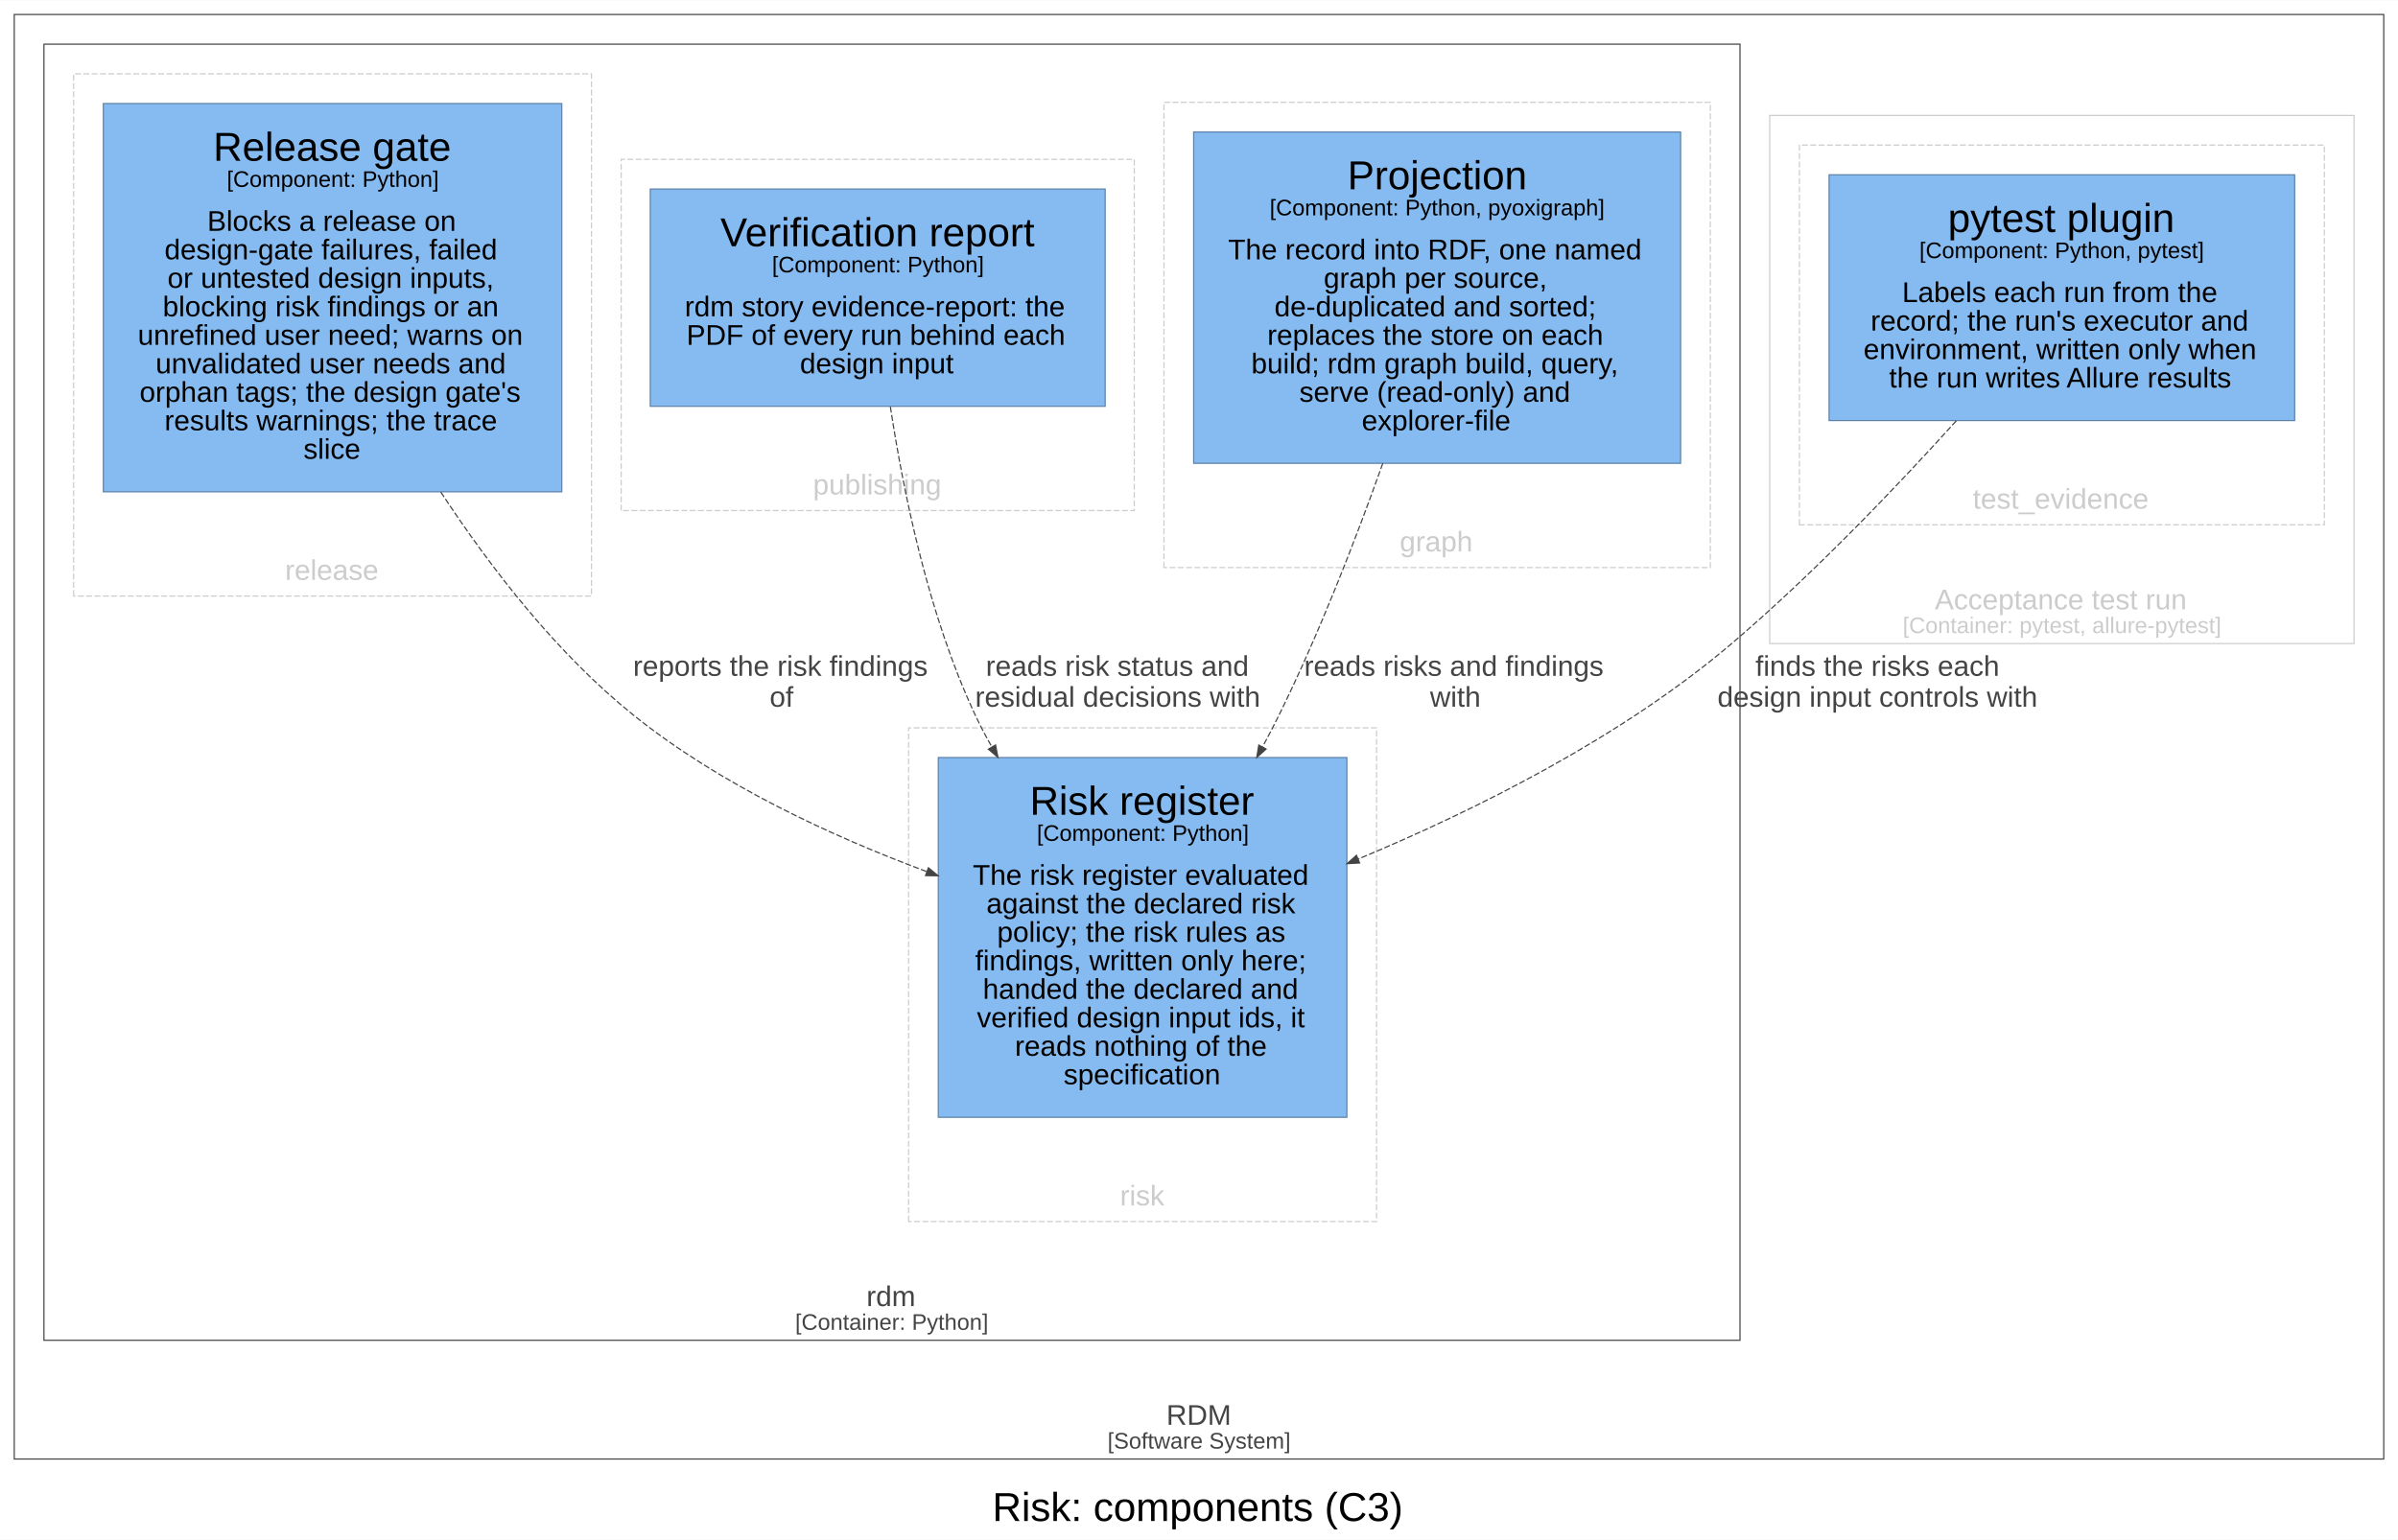
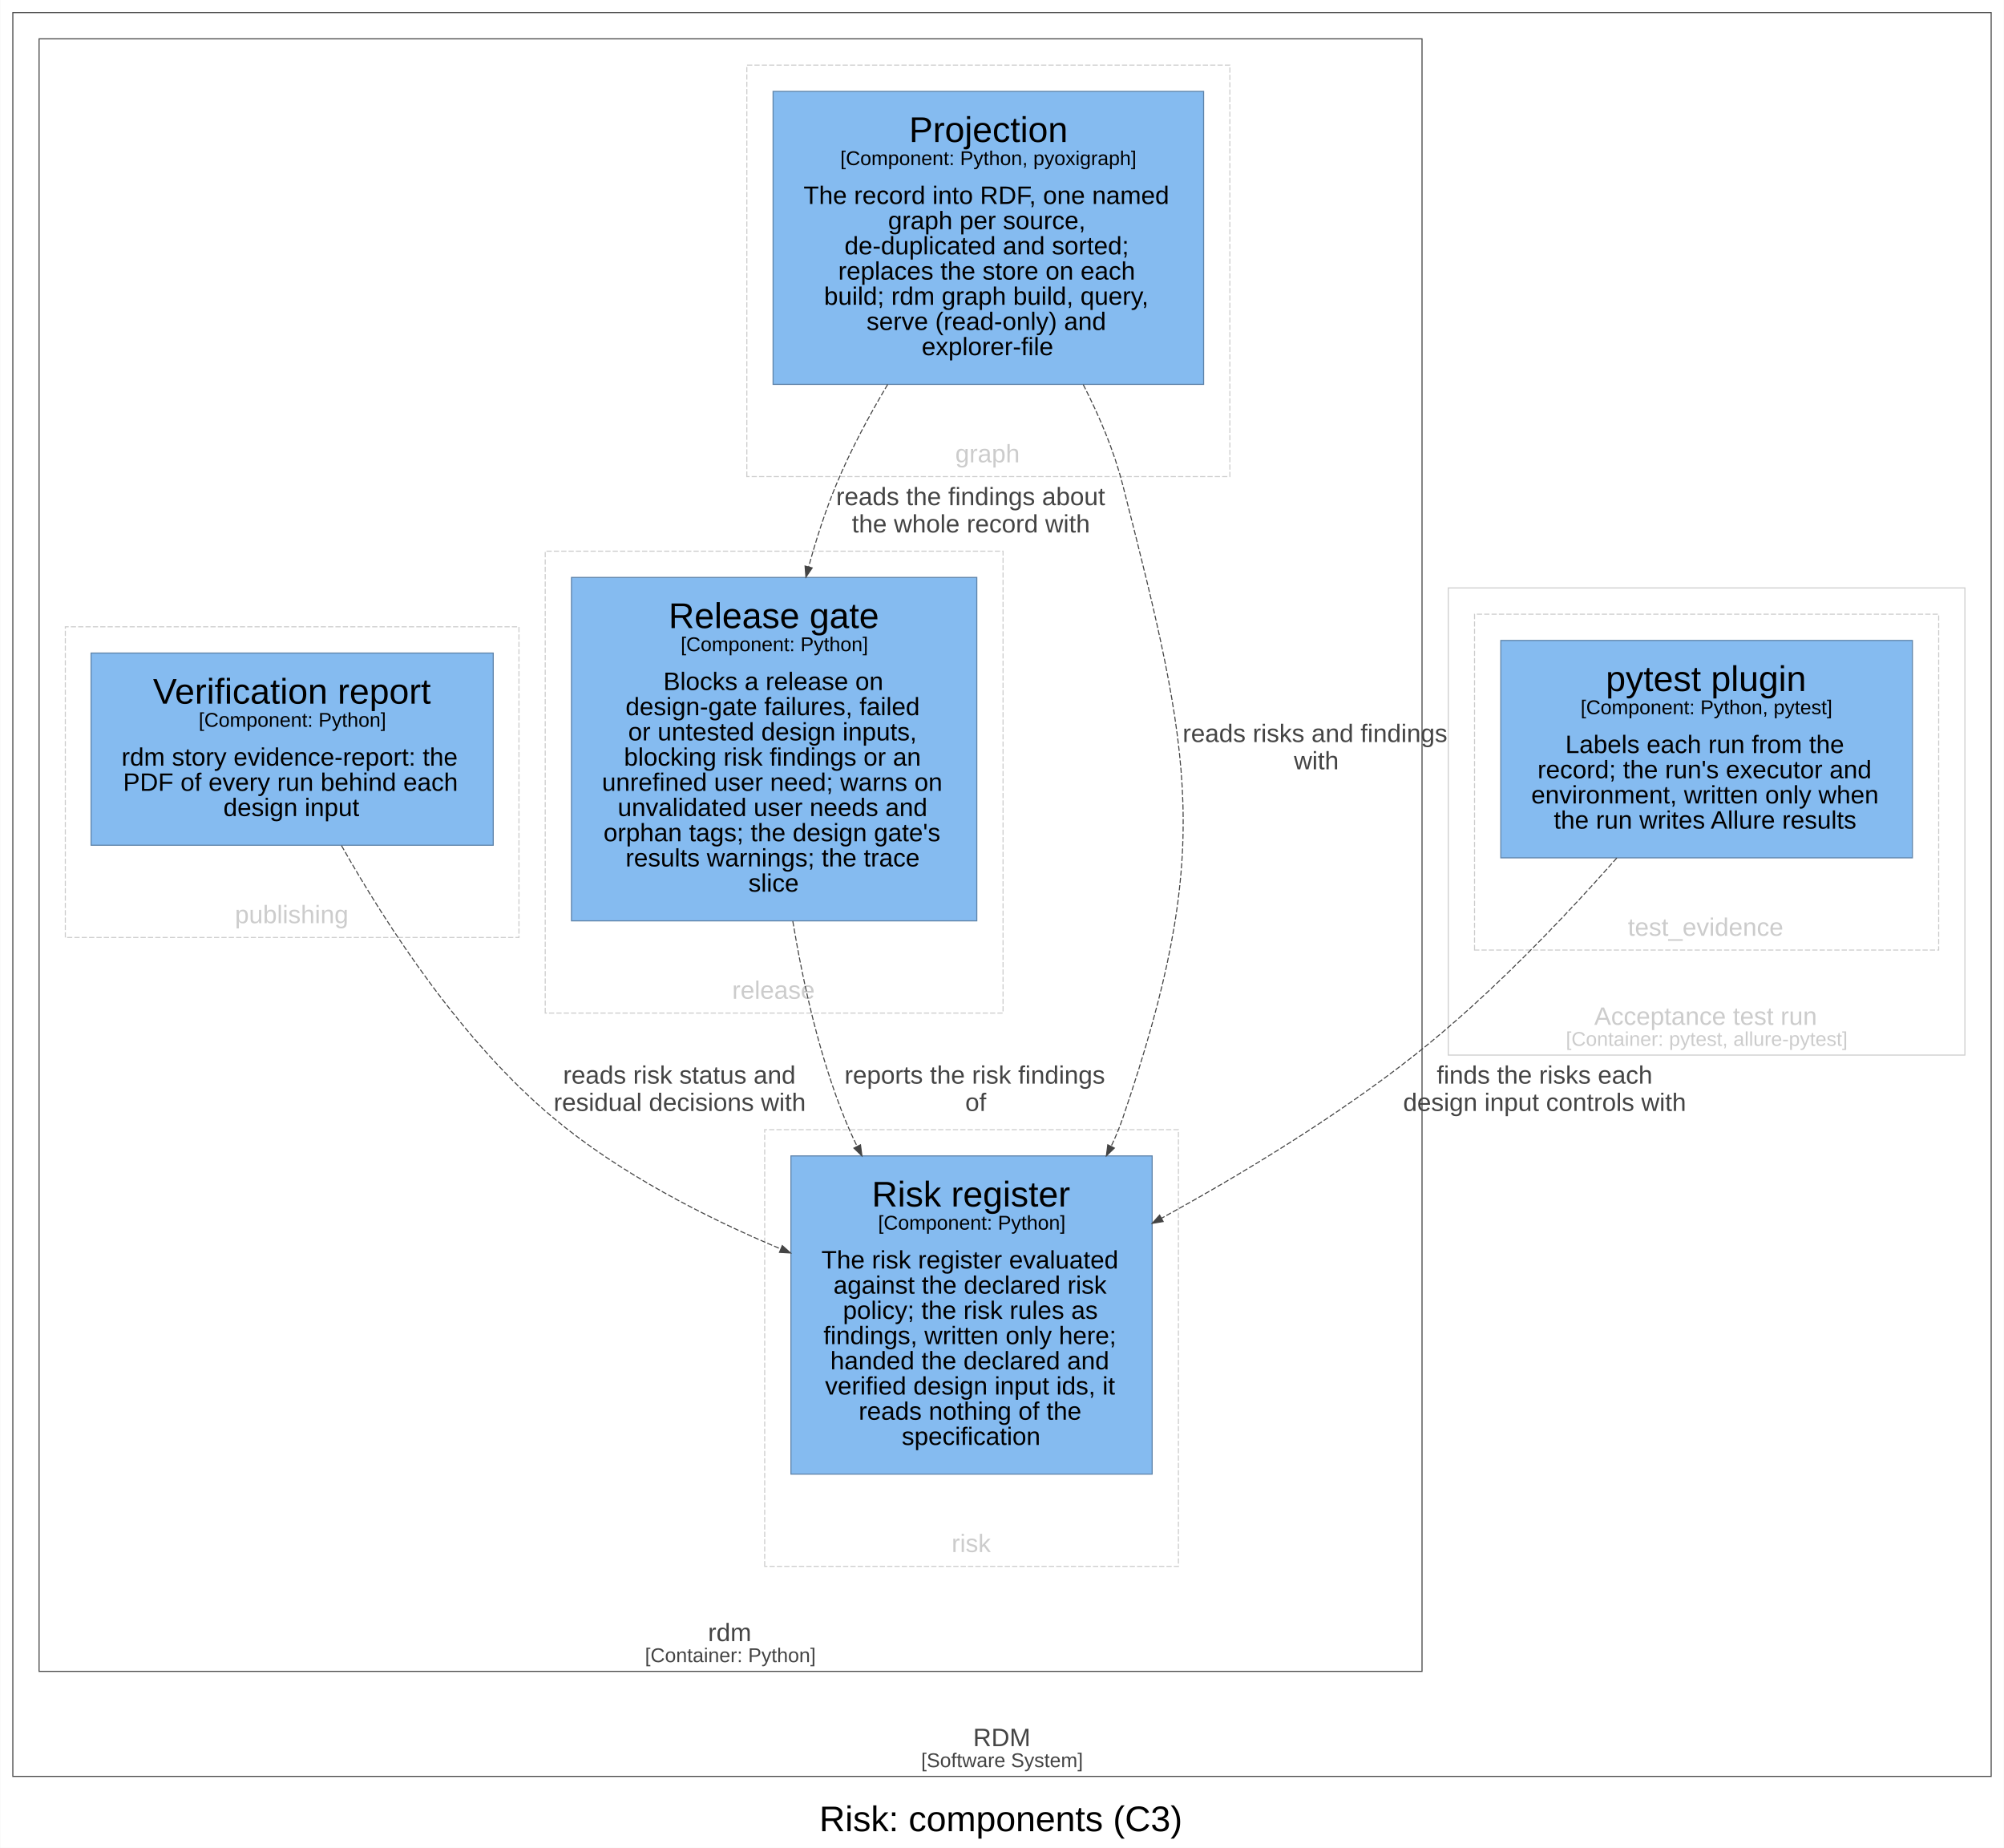
- <svg xmlns="http://www.w3.org/2000/svg" width="2019pt" height="1297pt" viewBox="0.00 0.00 2019.00 1296.60">
-   <g id="graph0" class="graph" transform="scale(1 1) rotate(0) translate(4 1292.6)">
-     <polygon fill="white" stroke="transparent" points="-4,4 -4,-1292.6 2015,-1292.6 2015,4 -4,4" />
-     <text text-anchor="start" x="831.5" y="-11.8" font-family="Arial" font-size="34.00">Risk: components (C3)</text>
+ <svg xmlns="http://www.w3.org/2000/svg" width="1908pt" height="1759pt" viewBox="0.00 0.00 1908.00 1759.40">
+   <g id="graph0" class="graph" transform="scale(1 1) rotate(0) translate(4 1755.4)">
+     <polygon fill="white" stroke="transparent" points="-4,4 -4,-1755.4 1904,-1755.4 1904,4 -4,4" />
+     <text text-anchor="start" x="776" y="-11.8" font-family="Arial" font-size="34.00">Risk: components (C3)</text>
    <g id="clust1" class="cluster">
-       <polygon fill="none" stroke="#444444" points="8,-64 8,-1280.6 2003,-1280.6 2003,-64 8,-64" />
-       <text text-anchor="start" x="978" y="-92.8" font-family="Arial" font-size="24.00" fill="#444444">RDM</text>
-       <text text-anchor="start" x="928.5" y="-72.8" font-family="Arial" font-size="19.00" fill="#444444">[Software System]</text>
+       <polygon fill="none" stroke="#444444" points="8,-64 8,-1743.4 1892,-1743.4 1892,-64 8,-64" />
+       <text text-anchor="start" x="922.5" y="-92.8" font-family="Arial" font-size="24.00" fill="#444444">RDM</text>
+       <text text-anchor="start" x="873" y="-72.8" font-family="Arial" font-size="19.00" fill="#444444">[Software System]</text>
    </g>
    <g id="clust2" class="cluster">
-       <polygon fill="none" stroke="#cccccc" points="1486,-750.8 1486,-1195.6 1978,-1195.6 1978,-750.8 1486,-750.8" />
-       <text text-anchor="start" x="1625" y="-779.6" font-family="Arial" font-size="24.00" fill="#cccccc">Acceptance test run</text>
-       <text text-anchor="start" x="1598" y="-759.6" font-family="Arial" font-size="19.00" fill="#cccccc">[Container: pytest, allure-pytest]</text>
+       <polygon fill="none" stroke="#cccccc" points="1375,-750.8 1375,-1195.6 1867,-1195.6 1867,-750.8 1375,-750.8" />
+       <text text-anchor="start" x="1514" y="-779.6" font-family="Arial" font-size="24.00" fill="#cccccc">Acceptance test run</text>
+       <text text-anchor="start" x="1487" y="-759.6" font-family="Arial" font-size="19.00" fill="#cccccc">[Container: pytest, allure-pytest]</text>
    </g>
    <g id="clust3" class="cluster">
-       <polygon fill="none" stroke="#cccccc" stroke-dasharray="5,2" points="1511,-850.8 1511,-1170.6 1953,-1170.6 1953,-850.8 1511,-850.8" />
-       <text text-anchor="start" x="1657" y="-864.4" font-family="Arial" font-size="24.00" fill="#cccccc">test_evidence</text>
+       <polygon fill="none" stroke="#cccccc" stroke-dasharray="5,2" points="1400,-850.8 1400,-1170.6 1842,-1170.6 1842,-850.8 1400,-850.8" />
+       <text text-anchor="start" x="1546" y="-864.4" font-family="Arial" font-size="24.00" fill="#cccccc">test_evidence</text>
    </g>
    <g id="clust4" class="cluster">
-       <polygon fill="none" stroke="#444444" points="33,-164 33,-1255.6 1461,-1255.6 1461,-164 33,-164" />
-       <text text-anchor="start" x="725.5" y="-192.8" font-family="Arial" font-size="24.00" fill="#444444">rdm</text>
-       <text text-anchor="start" x="665.5" y="-172.8" font-family="Arial" font-size="19.00" fill="#444444">[Container: Python]</text>
+       <polygon fill="none" stroke="#444444" points="33,-164 33,-1718.4 1350,-1718.4 1350,-164 33,-164" />
+       <text text-anchor="start" x="670" y="-192.8" font-family="Arial" font-size="24.00" fill="#444444">rdm</text>
+       <text text-anchor="start" x="610" y="-172.8" font-family="Arial" font-size="19.00" fill="#444444">[Container: Python]</text>
    </g>
    <g id="clust5" class="cluster">
-       <polygon fill="none" stroke="#cccccc" stroke-dasharray="5,2" points="976,-814.8 976,-1206.6 1436,-1206.6 1436,-814.8 976,-814.8" />
-       <text text-anchor="start" x="1174.5" y="-828.4" font-family="Arial" font-size="24.00" fill="#cccccc">graph</text>
+       <polygon fill="none" stroke="#cccccc" stroke-dasharray="5,2" points="707,-1301.6 707,-1693.4 1167,-1693.4 1167,-1301.6 707,-1301.6" />
+       <text text-anchor="start" x="905.5" y="-1315.2" font-family="Arial" font-size="24.00" fill="#cccccc">graph</text>
    </g>
    <g id="clust6" class="cluster">
-       <polygon fill="none" stroke="#cccccc" stroke-dasharray="5,2" points="519,-862.8 519,-1158.6 951,-1158.6 951,-862.8 519,-862.8" />
-       <text text-anchor="start" x="680.5" y="-876.4" font-family="Arial" font-size="24.00" fill="#cccccc">publishing</text>
+       <polygon fill="none" stroke="#cccccc" stroke-dasharray="5,2" points="58,-862.8 58,-1158.6 490,-1158.6 490,-862.8 58,-862.8" />
+       <text text-anchor="start" x="219.5" y="-876.4" font-family="Arial" font-size="24.00" fill="#cccccc">publishing</text>
    </g>
    <g id="clust7" class="cluster">
-       <polygon fill="none" stroke="#cccccc" stroke-dasharray="5,2" points="58,-790.8 58,-1230.6 494,-1230.6 494,-790.8 58,-790.8" />
-       <text text-anchor="start" x="236" y="-804.4" font-family="Arial" font-size="24.00" fill="#cccccc">release</text>
+       <polygon fill="none" stroke="#cccccc" stroke-dasharray="5,2" points="515,-790.8 515,-1230.6 951,-1230.6 951,-790.8 515,-790.8" />
+       <text text-anchor="start" x="693" y="-804.4" font-family="Arial" font-size="24.00" fill="#cccccc">release</text>
    </g>
    <g id="clust8" class="cluster">
-       <polygon fill="none" stroke="#cccccc" stroke-dasharray="5,2" points="761,-264 761,-679.8 1155,-679.8 1155,-264 761,-264" />
-       <text text-anchor="start" x="939" y="-277.6" font-family="Arial" font-size="24.00" fill="#cccccc">risk</text>
+       <polygon fill="none" stroke="#cccccc" stroke-dasharray="5,2" points="724,-264 724,-679.8 1118,-679.8 1118,-264 724,-264" />
+       <text text-anchor="start" x="902" y="-277.6" font-family="Arial" font-size="24.00" fill="#cccccc">risk</text>
    </g>
    <g id="46" class="node">
-       <polygon fill="#85bbf0" stroke="#5d82a8" points="1928,-1145.6 1536,-1145.6 1536,-938.6 1928,-938.6 1928,-1145.6" />
-       <text text-anchor="start" x="1636" y="-1097.4" font-family="Arial" font-size="34.00" fill="#000000">pytest plugin</text>
-       <text text-anchor="start" x="1612" y="-1075.4" font-family="Arial" font-size="19.00" fill="#000000">[Component: Python, pytest]</text>
-       <text text-anchor="start" x="1597.5" y="-1038.4" font-family="Arial" font-size="24.00" fill="#000000">Labels each run from the</text>
-       <text text-anchor="start" x="1571" y="-1014.4" font-family="Arial" font-size="24.00" fill="#000000">record; the run's executor and</text>
-       <text text-anchor="start" x="1565" y="-990.4" font-family="Arial" font-size="24.00" fill="#000000">environment, written only when</text>
-       <text text-anchor="start" x="1586.5" y="-966.4" font-family="Arial" font-size="24.00" fill="#000000">the run writes Allure results</text>
+       <polygon fill="#85bbf0" stroke="#5d82a8" points="1817,-1145.6 1425,-1145.6 1425,-938.6 1817,-938.6 1817,-1145.6" />
+       <text text-anchor="start" x="1525" y="-1097.4" font-family="Arial" font-size="34.00" fill="#000000">pytest plugin</text>
+       <text text-anchor="start" x="1501" y="-1075.4" font-family="Arial" font-size="19.00" fill="#000000">[Component: Python, pytest]</text>
+       <text text-anchor="start" x="1486.5" y="-1038.4" font-family="Arial" font-size="24.00" fill="#000000">Labels each run from the</text>
+       <text text-anchor="start" x="1460" y="-1014.4" font-family="Arial" font-size="24.00" fill="#000000">record; the run's executor and</text>
+       <text text-anchor="start" x="1454" y="-990.4" font-family="Arial" font-size="24.00" fill="#000000">environment, written only when</text>
+       <text text-anchor="start" x="1475.5" y="-966.4" font-family="Arial" font-size="24.00" fill="#000000">the run writes Allure results</text>
    </g>
    <g id="26" class="node">
-       <polygon fill="#85bbf0" stroke="#5d82a8" points="1130,-654.8 786,-654.8 786,-351.8 1130,-351.8 1130,-654.8" />
-       <text text-anchor="start" x="863" y="-606.6" font-family="Arial" font-size="34.00" fill="#000000">Risk register</text>
-       <text text-anchor="start" x="869" y="-584.6" font-family="Arial" font-size="19.00" fill="#000000">[Component: Python]</text>
-       <text text-anchor="start" x="815" y="-547.6" font-family="Arial" font-size="24.00" fill="#000000">The risk register evaluated</text>
-       <text text-anchor="start" x="826.5" y="-523.6" font-family="Arial" font-size="24.00" fill="#000000">against the declared risk</text>
-       <text text-anchor="start" x="835.5" y="-499.6" font-family="Arial" font-size="24.00" fill="#000000">policy; the risk rules as</text>
-       <text text-anchor="start" x="817" y="-475.6" font-family="Arial" font-size="24.00" fill="#000000">findings, written only here;</text>
-       <text text-anchor="start" x="823.5" y="-451.6" font-family="Arial" font-size="24.00" fill="#000000">handed the declared and</text>
-       <text text-anchor="start" x="818.5" y="-427.6" font-family="Arial" font-size="24.00" fill="#000000">verified design input ids, it</text>
-       <text text-anchor="start" x="850.5" y="-403.6" font-family="Arial" font-size="24.00" fill="#000000">reads nothing of the</text>
-       <text text-anchor="start" x="891.5" y="-379.6" font-family="Arial" font-size="24.00" fill="#000000">specification</text>
+       <polygon fill="#85bbf0" stroke="#5d82a8" points="1093,-654.8 749,-654.8 749,-351.8 1093,-351.8 1093,-654.8" />
+       <text text-anchor="start" x="826" y="-606.6" font-family="Arial" font-size="34.00" fill="#000000">Risk register</text>
+       <text text-anchor="start" x="832" y="-584.6" font-family="Arial" font-size="19.00" fill="#000000">[Component: Python]</text>
+       <text text-anchor="start" x="778" y="-547.6" font-family="Arial" font-size="24.00" fill="#000000">The risk register evaluated</text>
+       <text text-anchor="start" x="789.5" y="-523.6" font-family="Arial" font-size="24.00" fill="#000000">against the declared risk</text>
+       <text text-anchor="start" x="798.5" y="-499.6" font-family="Arial" font-size="24.00" fill="#000000">policy; the risk rules as</text>
+       <text text-anchor="start" x="780" y="-475.6" font-family="Arial" font-size="24.00" fill="#000000">findings, written only here;</text>
+       <text text-anchor="start" x="786.5" y="-451.6" font-family="Arial" font-size="24.00" fill="#000000">handed the declared and</text>
+       <text text-anchor="start" x="781.5" y="-427.6" font-family="Arial" font-size="24.00" fill="#000000">verified design input ids, it</text>
+       <text text-anchor="start" x="813.5" y="-403.6" font-family="Arial" font-size="24.00" fill="#000000">reads nothing of the</text>
+       <text text-anchor="start" x="854.5" y="-379.6" font-family="Arial" font-size="24.00" fill="#000000">specification</text>
    </g>
-     <g id="100" class="edge">
-       <path fill="none" stroke="#444444" stroke-dasharray="5,2" d="M1643.08,-938.36C1590.69,-880.43 1521.61,-808.37 1454,-750.8 1361.44,-671.98 1239.33,-610.89 1139.43,-569.25" />
-       <polygon fill="#444444" stroke="#444444" points="1140.72,-565.99 1130.14,-565.4 1138.05,-572.46 1140.72,-565.99" />
-       <text text-anchor="start" x="1474" y="-723.6" font-family="Arial" font-size="24.00" fill="#444444">finds the risks each</text>
-       <text text-anchor="start" x="1442" y="-697.6" font-family="Arial" font-size="24.00" fill="#444444">design input controls with</text>
+     <g id="101" class="edge">
+       <path fill="none" stroke="#444444" stroke-dasharray="5,2" d="M1535.51,-938.47C1483.44,-879.54 1413.54,-806.44 1343,-750.8 1268.83,-692.3 1179.36,-638.06 1101.92,-595.44" />
+       <polygon fill="#444444" stroke="#444444" points="1103.47,-592.3 1093.02,-590.56 1100.11,-598.44 1103.47,-592.3" />
+       <text text-anchor="start" x="1364" y="-723.6" font-family="Arial" font-size="24.00" fill="#444444">finds the risks each</text>
+       <text text-anchor="start" x="1332" y="-697.6" font-family="Arial" font-size="24.00" fill="#444444">design input controls with</text>
    </g>
    <g id="39" class="node">
-       <polygon fill="#85bbf0" stroke="#5d82a8" points="1411,-1181.6 1001,-1181.6 1001,-902.6 1411,-902.6 1411,-1181.6" />
-       <text text-anchor="start" x="1130.5" y="-1133.4" font-family="Arial" font-size="34.00" fill="#000000">Projection</text>
-       <text text-anchor="start" x="1065" y="-1111.4" font-family="Arial" font-size="19.00" fill="#000000">[Component: Python, pyoxigraph]</text>
-       <text text-anchor="start" x="1030" y="-1074.4" font-family="Arial" font-size="24.00" fill="#000000">The record into RDF, one named</text>
-       <text text-anchor="start" x="1110.5" y="-1050.4" font-family="Arial" font-size="24.00" fill="#000000">graph per source,</text>
-       <text text-anchor="start" x="1069" y="-1026.4" font-family="Arial" font-size="24.00" fill="#000000">de-duplicated and sorted;</text>
-       <text text-anchor="start" x="1063" y="-1002.4" font-family="Arial" font-size="24.00" fill="#000000">replaces the store on each</text>
-       <text text-anchor="start" x="1049.5" y="-978.4" font-family="Arial" font-size="24.00" fill="#000000">build; rdm graph build, query,</text>
-       <text text-anchor="start" x="1090" y="-954.4" font-family="Arial" font-size="24.00" fill="#000000">serve (read-only) and</text>
-       <text text-anchor="start" x="1142.5" y="-930.4" font-family="Arial" font-size="24.00" fill="#000000">explorer-file</text>
+       <polygon fill="#85bbf0" stroke="#5d82a8" points="1142,-1668.4 732,-1668.4 732,-1389.4 1142,-1389.4 1142,-1668.4" />
+       <text text-anchor="start" x="861.5" y="-1620.2" font-family="Arial" font-size="34.00" fill="#000000">Projection</text>
+       <text text-anchor="start" x="796" y="-1598.2" font-family="Arial" font-size="19.00" fill="#000000">[Component: Python, pyoxigraph]</text>
+       <text text-anchor="start" x="761" y="-1561.2" font-family="Arial" font-size="24.00" fill="#000000">The record into RDF, one named</text>
+       <text text-anchor="start" x="841.5" y="-1537.2" font-family="Arial" font-size="24.00" fill="#000000">graph per source,</text>
+       <text text-anchor="start" x="800" y="-1513.2" font-family="Arial" font-size="24.00" fill="#000000">de-duplicated and sorted;</text>
+       <text text-anchor="start" x="794" y="-1489.2" font-family="Arial" font-size="24.00" fill="#000000">replaces the store on each</text>
+       <text text-anchor="start" x="780.5" y="-1465.2" font-family="Arial" font-size="24.00" fill="#000000">build; rdm graph build, query,</text>
+       <text text-anchor="start" x="821" y="-1441.2" font-family="Arial" font-size="24.00" fill="#000000">serve (read-only) and</text>
+       <text text-anchor="start" x="873.5" y="-1417.2" font-family="Arial" font-size="24.00" fill="#000000">explorer-file</text>
+     </g>
+     <g id="21" class="node">
+       <polygon fill="#85bbf0" stroke="#5d82a8" points="926,-1205.6 540,-1205.6 540,-878.6 926,-878.6 926,-1205.6" />
+       <text text-anchor="start" x="632.5" y="-1157.4" font-family="Arial" font-size="34.00" fill="#000000">Release gate</text>
+       <text text-anchor="start" x="644" y="-1135.4" font-family="Arial" font-size="19.00" fill="#000000">[Component: Python]</text>
+       <text text-anchor="start" x="627.5" y="-1098.4" font-family="Arial" font-size="24.00" fill="#000000">Blocks a release on</text>
+       <text text-anchor="start" x="591.5" y="-1074.4" font-family="Arial" font-size="24.00" fill="#000000">design-gate failures, failed</text>
+       <text text-anchor="start" x="594" y="-1050.4" font-family="Arial" font-size="24.00" fill="#000000">or untested design inputs,</text>
+       <text text-anchor="start" x="590" y="-1026.4" font-family="Arial" font-size="24.00" fill="#000000">blocking risk findings or an</text>
+       <text text-anchor="start" x="569" y="-1002.4" font-family="Arial" font-size="24.00" fill="#000000">unrefined user need; warns on</text>
+       <text text-anchor="start" x="584" y="-978.4" font-family="Arial" font-size="24.00" fill="#000000">unvalidated user needs and</text>
+       <text text-anchor="start" x="570.5" y="-954.4" font-family="Arial" font-size="24.00" fill="#000000">orphan tags; the design gate's</text>
+       <text text-anchor="start" x="591.5" y="-930.4" font-family="Arial" font-size="24.00" fill="#000000">results warnings; the trace</text>
+       <text text-anchor="start" x="708.5" y="-906.4" font-family="Arial" font-size="24.00" fill="#000000">slice</text>
+     </g>
+     <g id="81" class="edge">
+       <path fill="none" stroke="#444444" stroke-dasharray="5,2" d="M841.14,-1389.35C822.9,-1358.78 805.37,-1325.86 792,-1293.6 781.8,-1268.97 773.14,-1242.21 765.87,-1215.65" />
+       <polygon fill="#444444" stroke="#444444" points="769.22,-1214.64 763.26,-1205.88 762.46,-1216.45 769.22,-1214.64" />
+       <text text-anchor="start" x="792" y="-1274.4" font-family="Arial" font-size="24.00" fill="#444444">reads the findings about</text>
+       <text text-anchor="start" x="807" y="-1248.4" font-family="Arial" font-size="24.00" fill="#444444">the whole record with</text>
    </g>
    <g id="80" class="edge">
-       <path fill="none" stroke="#444444" stroke-dasharray="5,2" d="M1160.24,-902.55C1136.91,-837.1 1106.42,-758.64 1073,-690.8 1068.62,-681.91 1063.94,-672.89 1059.06,-663.87" />
-       <polygon fill="#444444" stroke="#444444" points="1062,-661.94 1054.13,-654.85 1055.86,-665.3 1062,-661.94" />
-       <text text-anchor="start" x="1094" y="-723.6" font-family="Arial" font-size="24.00" fill="#444444">reads risks and findings</text>
-       <text text-anchor="start" x="1200" y="-697.6" font-family="Arial" font-size="24.00" fill="#444444">with</text>
+       <path fill="none" stroke="#444444" stroke-dasharray="5,2" d="M1027.36,-1389.2C1042.91,-1358.84 1056.71,-1326.05 1065,-1293.6 1131.28,-1034.02 1151.5,-944.36 1065,-690.8 1061.91,-681.75 1058.19,-672.8 1053.97,-664" />
+       <polygon fill="#444444" stroke="#444444" points="1057.01,-662.26 1049.4,-654.89 1050.75,-665.39 1057.01,-662.26" />
+       <text text-anchor="start" x="1122" y="-1048.9" font-family="Arial" font-size="24.00" fill="#444444">reads risks and findings</text>
+       <text text-anchor="start" x="1228" y="-1022.9" font-family="Arial" font-size="24.00" fill="#444444">with</text>
    </g>
    <g id="37" class="node">
-       <polygon fill="#85bbf0" stroke="#5d82a8" points="926.5,-1133.6 543.5,-1133.6 543.5,-950.6 926.5,-950.6 926.5,-1133.6" />
-       <text text-anchor="start" x="602.5" y="-1085.4" font-family="Arial" font-size="34.00" fill="#000000">Verification report</text>
-       <text text-anchor="start" x="646" y="-1063.4" font-family="Arial" font-size="19.00" fill="#000000">[Component: Python]</text>
-       <text text-anchor="start" x="572.5" y="-1026.4" font-family="Arial" font-size="24.00" fill="#000000">rdm story evidence-report: the</text>
-       <text text-anchor="start" x="574" y="-1002.4" font-family="Arial" font-size="24.00" fill="#000000">PDF of every run behind each</text>
-       <text text-anchor="start" x="669.5" y="-978.4" font-family="Arial" font-size="24.00" fill="#000000">design input</text>
+       <polygon fill="#85bbf0" stroke="#5d82a8" points="465.5,-1133.6 82.5,-1133.6 82.5,-950.6 465.5,-950.6 465.5,-1133.6" />
+       <text text-anchor="start" x="141.5" y="-1085.4" font-family="Arial" font-size="34.00" fill="#000000">Verification report</text>
+       <text text-anchor="start" x="185" y="-1063.4" font-family="Arial" font-size="19.00" fill="#000000">[Component: Python]</text>
+       <text text-anchor="start" x="111.5" y="-1026.4" font-family="Arial" font-size="24.00" fill="#000000">rdm story evidence-report: the</text>
+       <text text-anchor="start" x="113" y="-1002.4" font-family="Arial" font-size="24.00" fill="#000000">PDF of every run behind each</text>
+       <text text-anchor="start" x="208.5" y="-978.4" font-family="Arial" font-size="24.00" fill="#000000">design input</text>
    </g>
-     <g id="98" class="edge">
-       <path fill="none" stroke="#444444" stroke-dasharray="5,2" d="M745.67,-950.24C756.68,-877.44 777.94,-774.07 817,-690.8 821.23,-681.77 825.95,-672.76 831.03,-663.85" />
-       <polygon fill="#444444" stroke="#444444" points="834.19,-665.37 836.21,-654.97 828.15,-661.84 834.19,-665.37" />
-       <text text-anchor="start" x="826" y="-723.6" font-family="Arial" font-size="24.00" fill="#444444">reads risk status and</text>
-       <text text-anchor="start" x="817" y="-697.6" font-family="Arial" font-size="24.00" fill="#444444">residual decisions with</text>
+     <g id="99" class="edge">
+       <path fill="none" stroke="#444444" stroke-dasharray="5,2" d="M321,-950.23C364.71,-872.98 436.07,-763.36 523,-690.8 586.21,-638.04 666.85,-596.62 738.99,-566.36" />
+       <polygon fill="#444444" stroke="#444444" points="740.76,-569.41 748.65,-562.35 738.07,-562.95 740.76,-569.41" />
+       <text text-anchor="start" x="532" y="-723.6" font-family="Arial" font-size="24.00" fill="#444444">reads risk status and</text>
+       <text text-anchor="start" x="523" y="-697.6" font-family="Arial" font-size="24.00" fill="#444444">residual decisions with</text>
    </g>
-     <g id="21" class="node">
-       <polygon fill="#85bbf0" stroke="#5d82a8" points="469,-1205.6 83,-1205.6 83,-878.6 469,-878.6 469,-1205.6" />
-       <text text-anchor="start" x="175.5" y="-1157.4" font-family="Arial" font-size="34.00" fill="#000000">Release gate</text>
-       <text text-anchor="start" x="187" y="-1135.4" font-family="Arial" font-size="19.00" fill="#000000">[Component: Python]</text>
-       <text text-anchor="start" x="170.5" y="-1098.4" font-family="Arial" font-size="24.00" fill="#000000">Blocks a release on</text>
-       <text text-anchor="start" x="134.5" y="-1074.4" font-family="Arial" font-size="24.00" fill="#000000">design-gate failures, failed</text>
-       <text text-anchor="start" x="137" y="-1050.4" font-family="Arial" font-size="24.00" fill="#000000">or untested design inputs,</text>
-       <text text-anchor="start" x="133" y="-1026.4" font-family="Arial" font-size="24.00" fill="#000000">blocking risk findings or an</text>
-       <text text-anchor="start" x="112" y="-1002.4" font-family="Arial" font-size="24.00" fill="#000000">unrefined user need; warns on</text>
-       <text text-anchor="start" x="127" y="-978.4" font-family="Arial" font-size="24.00" fill="#000000">unvalidated user needs and</text>
-       <text text-anchor="start" x="113.5" y="-954.4" font-family="Arial" font-size="24.00" fill="#000000">orphan tags; the design gate's</text>
-       <text text-anchor="start" x="134.5" y="-930.4" font-family="Arial" font-size="24.00" fill="#000000">results warnings; the trace</text>
-       <text text-anchor="start" x="251.5" y="-906.4" font-family="Arial" font-size="24.00" fill="#000000">slice</text>
-     </g>
-     <g id="176" class="edge">
-       <path fill="none" stroke="#444444" stroke-dasharray="5,2" d="M367.15,-878.4C409.72,-813.51 465.15,-742.19 529,-690.8 601.42,-632.51 694.85,-589.06 776.03,-558.83" />
-       <polygon fill="#444444" stroke="#444444" points="777.69,-561.95 785.86,-555.21 775.27,-555.38 777.69,-561.95" />
-       <text text-anchor="start" x="529" y="-723.6" font-family="Arial" font-size="24.00" fill="#444444">reports the risk findings</text>
-       <text text-anchor="start" x="644" y="-697.6" font-family="Arial" font-size="24.00" fill="#444444">of</text>
+     <g id="177" class="edge">
+       <path fill="none" stroke="#444444" stroke-dasharray="5,2" d="M750.77,-878.26C760.79,-817.91 776.27,-749.83 800,-690.8 803.62,-681.8 807.69,-672.77 812.09,-663.81" />
+       <polygon fill="#444444" stroke="#444444" points="815.23,-665.37 816.6,-654.87 808.98,-662.22 815.23,-665.37" />
+       <text text-anchor="start" x="800" y="-723.6" font-family="Arial" font-size="24.00" fill="#444444">reports the risk findings</text>
+       <text text-anchor="start" x="915" y="-697.6" font-family="Arial" font-size="24.00" fill="#444444">of</text>
    </g>
  </g>
</svg>
